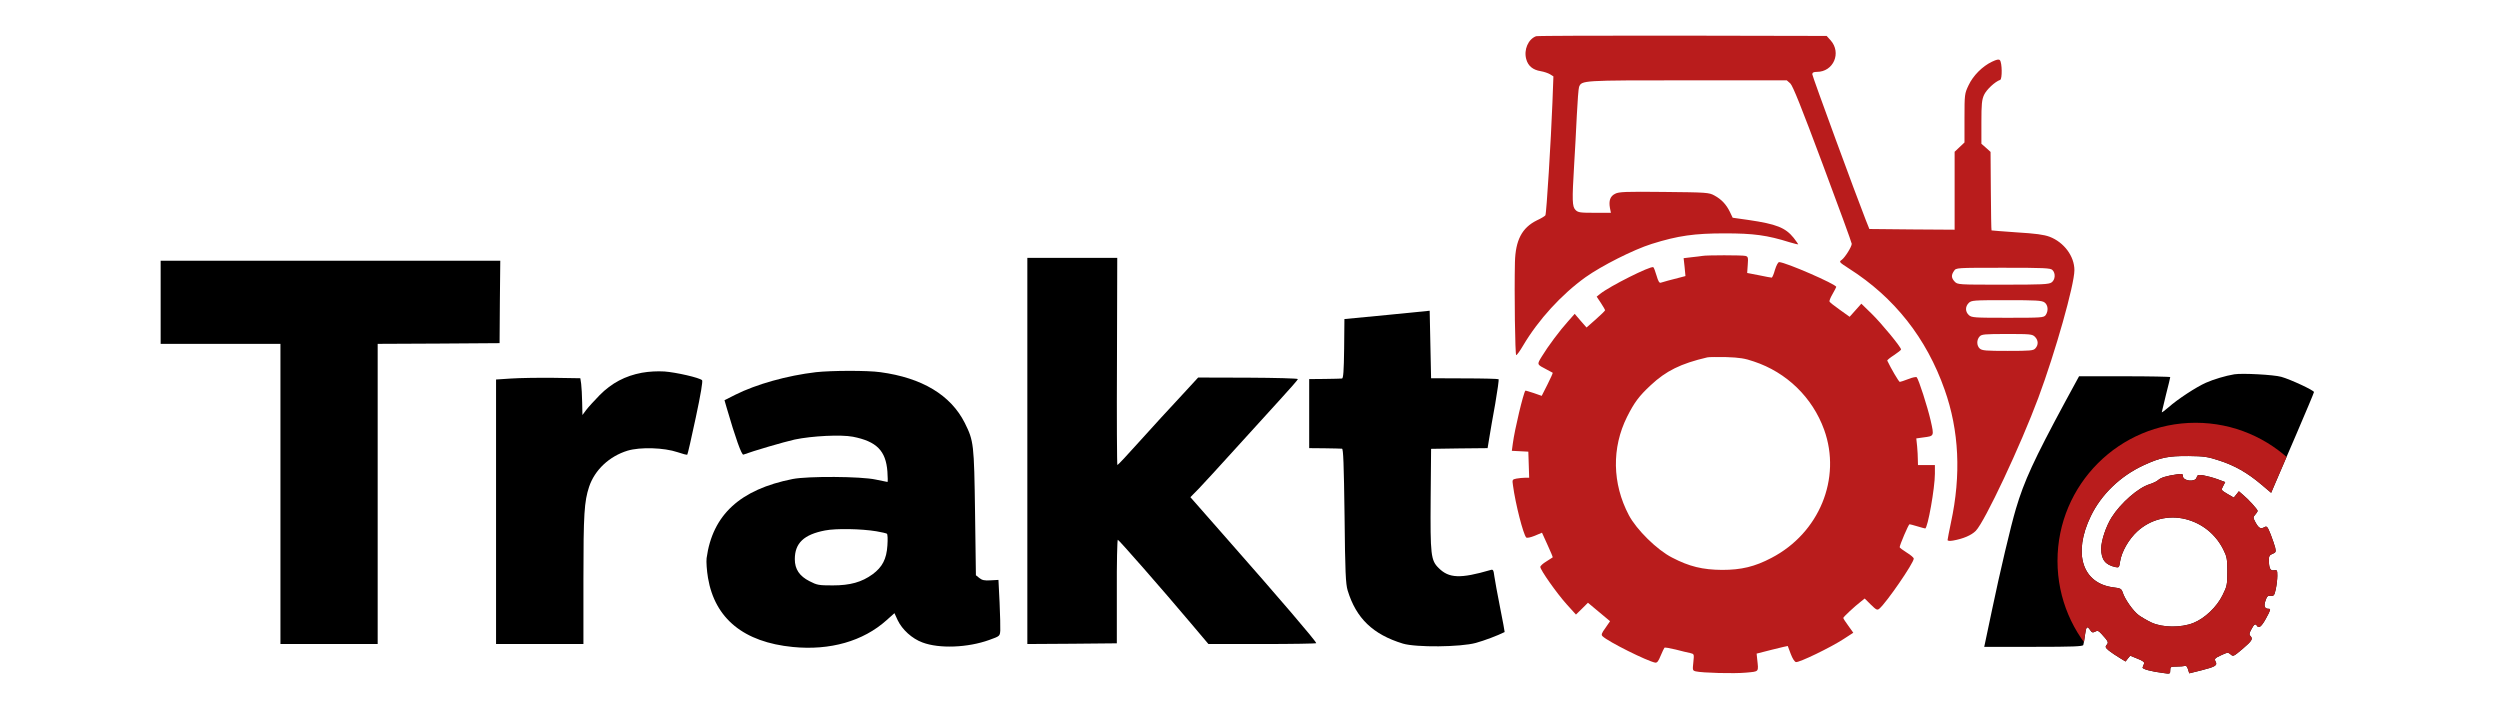
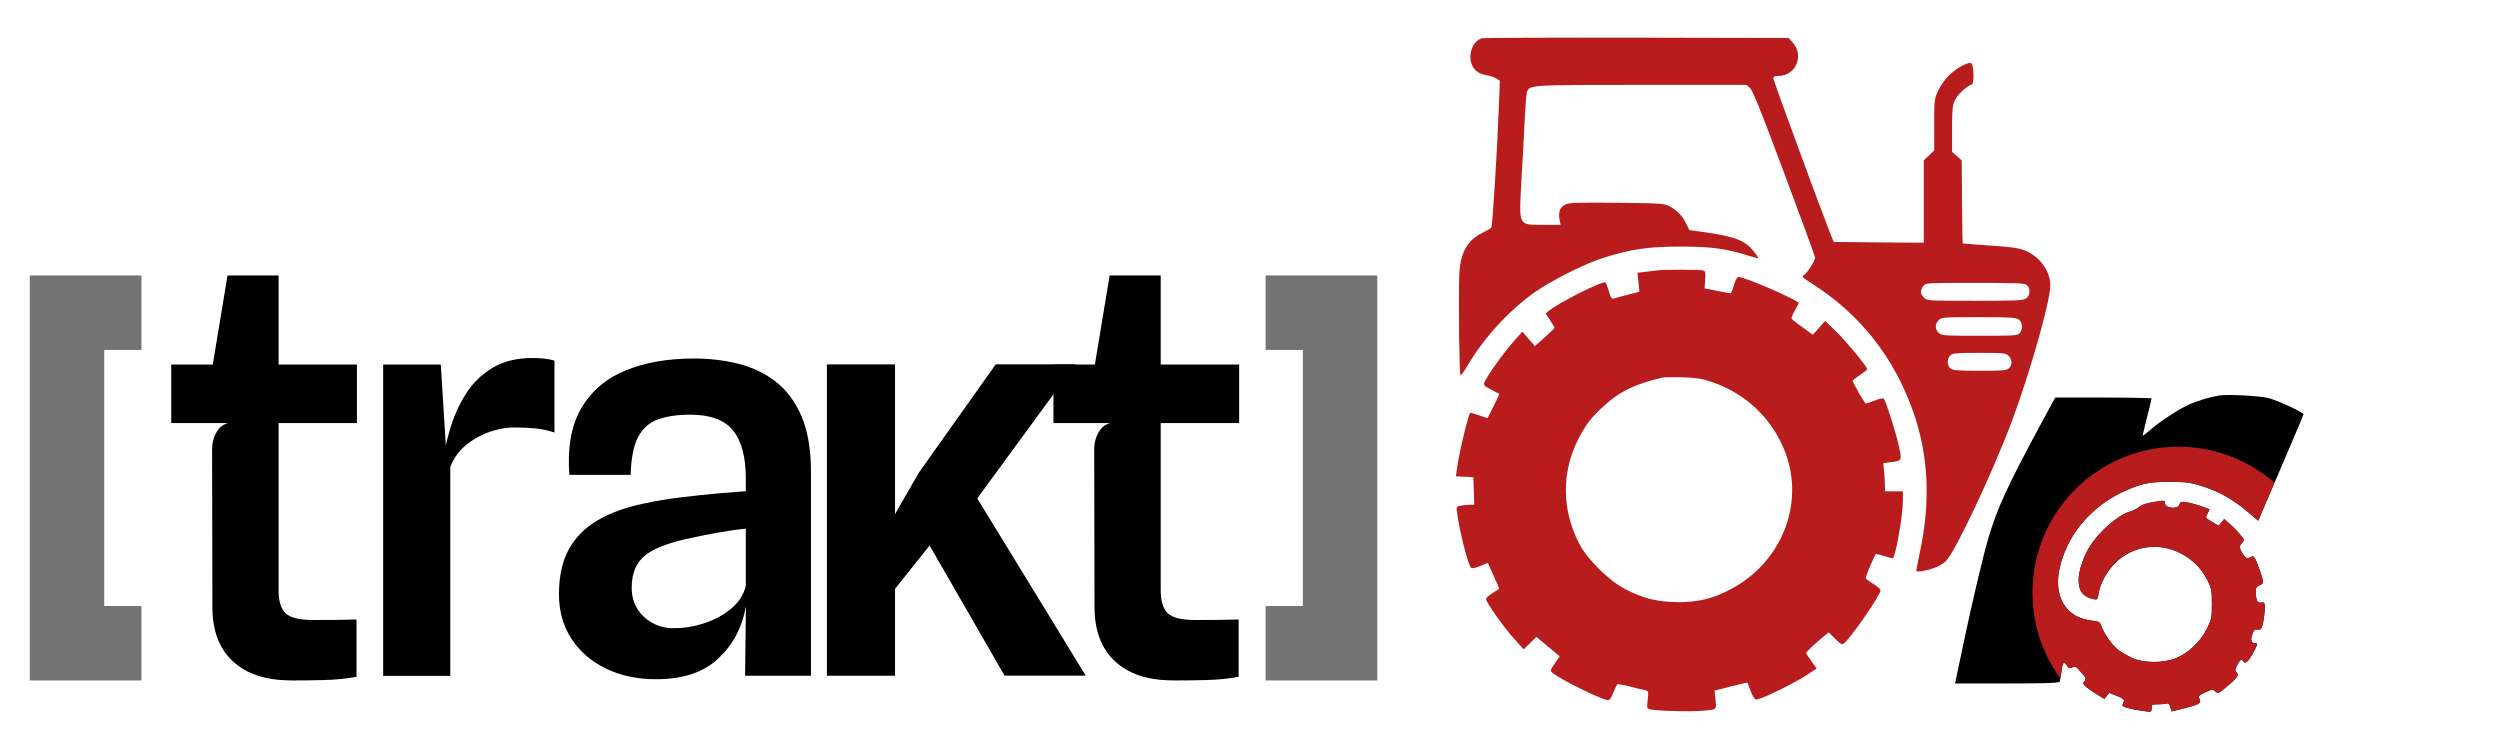
- <svg xmlns="http://www.w3.org/2000/svg" version="1.0" width="1774pt" height="503pt" viewBox="0 170 1774 503" preserveAspectRatio="xMidYMid meet">
+ <svg xmlns="http://www.w3.org/2000/svg" version="1.0" width="1679pt" height="503pt" viewBox="0 170 1679 503" preserveAspectRatio="xMidYMid meet">
  <defs>
    <clipPath id="tire-r-clip">
-       <circle cx="1558" cy="568" r="98" />
+       <circle cx="1463" cy="568" r="98" />
    </clipPath>
  </defs>
  <g transform="translate(0,887) scale(0.1,-0.1)" fill="#000000" stroke="none">
-     <path fill="#B91C1C" d="M10900 6913 c-56 -21 -88 -96 -70 -162 13 -49 47 -77 103 -86 23 -4 53 -14 66 -22 l24 -15 -7 -187 c-10 -261 -42 -787 -50 -799 -3 -5 -30 -22 -61 -36 -105 -52 -151 -140 -155 -296 -5 -217 1 -660 9 -660 5 0 27 30 49 68 109 184 272 362 443 485 114 81 339 195 469 236 188 59 304 75 520 75 203 0 300 -13 459 -63 34 -10 61 -17 61 -14 0 2 -15 22 -32 45 -59 73 -123 98 -320 127 l-113 16 -20 42 c-26 53 -60 89 -110 116 -38 21 -55 22 -357 25 -273 3 -321 1 -347 -13 -35 -17 -46 -49 -37 -100 l7 -35 -116 0 c-102 0 -117 2 -135 20 -24 24 -25 67 -10 318 6 92 14 250 19 352 5 102 12 193 16 203 19 47 18 47 769 47 l705 0 25 -22 c18 -17 78 -167 230 -574 113 -302 206 -556 206 -564 0 -21 -48 -97 -71 -114 -21 -14 -19 -16 52 -62 322 -205 549 -493 678 -859 103 -290 118 -606 45 -943 -13 -63 -24 -118 -24 -124 0 -6 14 -8 38 -4 74 13 131 38 162 69 64 65 319 608 444 944 121 325 256 803 256 906 0 99 -74 198 -176 237 -41 15 -99 23 -232 31 -97 7 -178 13 -180 14 -2 2 -4 127 -5 280 l-2 277 -32 29 -33 29 0 152 c0 129 3 160 19 195 17 37 78 94 114 106 16 5 14 124 -2 140 -8 8 -22 5 -56 -11 -69 -33 -134 -99 -166 -167 -28 -59 -29 -64 -29 -233 l0 -173 -35 -33 -35 -33 0 -277 0 -276 -302 2 -303 3 -26 65 c-66 167 -379 1019 -379 1033 0 12 9 17 33 17 117 0 176 135 97 224 l-28 31 -1024 2 c-563 1 -1030 -1 -1038 -4z m3664 -1659 c24 -23 20 -70 -6 -88 -19 -14 -69 -16 -345 -16 -319 0 -322 0 -343 22 -24 26 -25 46 -4 76 15 22 15 22 349 22 290 0 336 -2 349 -16z m-56 -230 c25 -18 29 -60 8 -90 -14 -18 -28 -19 -269 -19 -237 0 -256 1 -276 19 -26 24 -27 60 -1 86 19 19 33 20 268 20 208 0 251 -2 270 -16z m-68 -244 c24 -24 26 -57 3 -82 -14 -16 -34 -18 -196 -18 -154 0 -183 2 -199 17 -22 20 -23 61 -1 85 14 16 34 18 195 18 165 0 179 -1 198 -20z" />
-     <path fill="#B91C1C" d="M12080 5354 c-8 -1 -41 -6 -74 -9 l-59 -7 7 -63 6 -64 -42 -11 c-24 -6 -60 -16 -81 -21 -21 -6 -44 -12 -52 -15 -10 -4 -19 11 -30 50 -9 31 -19 57 -23 60 -19 11 -310 -135 -377 -189 l-25 -20 30 -45 c16 -25 30 -48 30 -51 0 -4 -30 -33 -66 -65 l-66 -58 -42 48 -42 49 -46 -52 c-59 -65 -144 -179 -187 -250 -36 -59 -37 -56 34 -93 22 -11 41 -22 43 -23 2 -2 -15 -39 -37 -83 l-41 -81 -57 20 c-31 10 -57 18 -59 17 -14 -17 -76 -275 -89 -375 l-7 -52 59 -3 58 -3 3 -92 3 -93 -29 0 c-16 0 -44 -3 -61 -6 -30 -6 -31 -8 -25 -48 18 -134 73 -347 94 -370 6 -5 30 0 60 12 l52 22 39 -86 c22 -48 39 -88 37 -89 -2 -1 -22 -14 -45 -29 -24 -14 -43 -32 -43 -39 0 -21 116 -186 187 -265 l66 -73 43 42 42 42 49 -41 c26 -22 62 -52 78 -65 l30 -25 -33 -48 c-28 -38 -31 -49 -20 -59 40 -39 316 -176 373 -187 14 -2 23 9 39 49 12 28 24 54 27 57 2 3 38 -3 79 -13 41 -11 88 -22 104 -25 28 -7 28 -7 22 -65 -6 -56 -6 -59 17 -65 45 -11 273 -17 357 -9 95 9 89 2 79 96 l-4 39 110 28 c61 15 110 27 111 26 0 0 10 -26 21 -56 12 -32 27 -56 37 -58 22 -5 245 103 336 162 l71 46 -35 49 c-20 27 -36 52 -36 56 0 7 79 81 127 118 l25 20 43 -43 c39 -38 46 -42 61 -29 50 42 244 324 244 355 0 7 -22 26 -50 43 -27 17 -50 34 -50 38 0 15 63 163 70 163 4 0 29 -7 56 -15 27 -8 52 -15 55 -15 18 0 69 288 69 388 l0 62 -60 0 -60 0 -1 38 c0 20 -2 63 -5 94 l-6 57 50 7 c78 10 77 8 52 120 -23 99 -85 292 -99 307 -4 4 -31 -1 -60 -13 -28 -11 -56 -20 -60 -20 -7 0 -64 98 -89 151 -1 4 20 21 48 39 27 18 50 36 50 40 0 17 -141 188 -210 255 l-72 70 -41 -46 -42 -47 -70 50 c-38 27 -72 53 -73 59 -2 5 8 29 22 53 14 25 26 47 26 50 0 19 -361 176 -405 176 -8 0 -20 -23 -30 -55 -8 -30 -19 -55 -23 -55 -4 0 -45 7 -91 17 l-83 16 4 58 c4 52 2 58 -16 63 -22 6 -280 6 -306 0z m365 -749 c233 -77 416 -255 499 -484 125 -346 -35 -734 -374 -910 -118 -62 -213 -85 -350 -85 -138 1 -233 24 -354 87 -107 54 -254 199 -308 302 -118 224 -122 478 -12 698 51 101 84 146 168 224 108 101 212 153 401 197 11 3 72 3 135 2 92 -3 132 -9 195 -31z" />
-     <path d="M7290 3970 l0 -1370 318 2 317 3 0 368 c-1 202 3 367 7 367 7 0 315 -351 523 -598 l120 -142 383 0 c210 0 382 3 382 6 0 13 -261 318 -639 747 l-254 289 60 61 c33 34 147 159 254 277 107 118 251 277 321 353 71 77 128 143 128 147 0 5 -159 9 -354 10 l-354 1 -128 -139 c-71 -76 -199 -215 -284 -310 -85 -95 -157 -172 -161 -172 -3 0 -5 331 -3 735 l2 735 -319 0 -319 0 0 -1370z" />
-     <path d="M1140 5025 l0 -295 425 0 425 0 0 -1065 0 -1065 345 0 345 0 0 1065 0 1065 433 2 432 3 2 293 3 292 -1205 0 -1205 0 0 -295z" />
-     <path d="M9843 4935 l-303 -29 -2 -211 c-2 -159 -6 -210 -15 -211 -7 -1 -62 -2 -123 -3 l-110 -1 0 -245 0 -245 110 -1 c61 -1 116 -2 123 -3 9 -1 13 -107 18 -476 4 -402 8 -483 22 -530 60 -197 179 -312 392 -377 93 -28 410 -25 518 5 61 17 152 51 204 77 1 0 -13 78 -32 172 -19 95 -37 195 -41 223 -6 47 -9 51 -28 45 -213 -62 -294 -59 -367 14 -56 55 -60 92 -57 496 l3 350 200 3 201 2 12 73 c6 39 25 148 42 241 16 93 27 172 24 175 -3 3 -112 6 -242 6 l-237 1 -5 239 -5 240 -302 -30z" />
-     <path d="M4555 4525 c-118 -22 -215 -73 -300 -159 -38 -39 -82 -87 -96 -106 l-26 -35 -2 90 c-1 50 -4 108 -7 131 l-6 40 -193 3 c-106 1 -240 -1 -299 -5 l-106 -7 0 -938 0 -939 310 0 310 0 0 458 c0 468 6 552 40 657 40 120 143 217 273 257 90 27 259 22 356 -11 35 -12 65 -20 68 -17 3 3 30 120 60 262 36 168 51 260 45 266 -18 18 -185 56 -267 62 -51 3 -109 0 -160 -9z" />
-     <path d="M5790 4529 c-204 -24 -422 -85 -572 -160 l-77 -39 15 -52 c63 -217 107 -339 119 -334 69 26 288 90 364 107 124 26 329 36 413 20 168 -33 234 -99 245 -247 3 -41 3 -74 1 -74 -3 0 -41 8 -84 17 -103 23 -482 25 -589 4 -373 -74 -569 -254 -611 -562 -3 -26 1 -86 10 -140 49 -289 254 -456 602 -490 264 -26 499 41 665 190 l56 50 23 -50 c32 -67 102 -131 176 -158 119 -45 322 -37 474 18 75 27 75 27 78 67 1 21 -1 111 -5 199 l-8 160 -55 -3 c-44 -3 -61 1 -80 16 l-25 20 -6 444 c-7 490 -9 508 -73 637 -100 198 -303 320 -599 360 -91 13 -348 12 -457 0z m429 -1129 c36 -6 69 -14 74 -17 6 -3 7 -39 4 -84 -6 -96 -36 -153 -105 -204 -77 -56 -159 -79 -283 -79 -99 0 -111 2 -165 30 -71 36 -104 85 -104 156 0 114 64 175 215 204 77 15 255 12 364 -6z" />
-     <path d="M15855 4514 c-62 -10 -148 -36 -202 -60 -68 -30 -201 -117 -265 -174 -27 -23 -48 -39 -48 -35 0 3 14 60 30 125 17 65 30 121 30 124 0 3 -146 6 -324 6 l-323 0 -99 -182 c-221 -410 -291 -562 -349 -758 -36 -120 -115 -456 -169 -715 -25 -121 -48 -230 -51 -242 l-5 -23 349 0 c283 0 350 3 354 13 3 8 8 39 12 70 8 62 15 69 37 36 12 -18 18 -20 35 -11 17 9 24 7 45 -16 49 -54 52 -60 37 -78 -12 -14 -9 -20 16 -41 17 -13 50 -36 74 -50 l44 -27 16 21 17 20 52 -21 c38 -15 51 -25 46 -36 -3 -8 -8 -20 -10 -26 -5 -11 60 -29 149 -40 46 -7 47 -6 47 20 0 24 3 26 44 26 24 0 51 2 59 5 9 4 17 -4 23 -24 l9 -29 88 22 c99 25 114 35 98 63 -9 18 -4 23 39 43 47 22 51 22 69 6 18 -16 21 -14 85 40 67 57 75 71 54 92 -9 9 -7 20 8 47 19 36 28 42 39 25 13 -22 32 -7 63 49 36 66 37 71 19 71 -27 0 -35 20 -21 58 10 31 17 37 37 34 23 -2 26 3 36 48 6 28 11 70 11 94 0 40 -2 43 -24 39 -26 -5 -36 15 -36 75 0 26 5 34 26 42 23 9 25 14 19 43 -4 17 -19 60 -32 94 -23 57 -27 62 -45 52 -27 -15 -40 -7 -63 34 -18 34 -18 37 -2 55 9 10 17 22 17 27 0 10 -65 82 -104 114 l-29 25 -18 -23 -18 -22 -45 26 c-45 27 -46 27 -31 55 l15 29 -56 21 c-31 11 -76 23 -99 27 -37 5 -43 3 -48 -16 -9 -34 -97 -25 -97 10 0 17 -5 18 -42 13 -72 -10 -116 -24 -133 -40 -9 -9 -36 -22 -61 -30 -80 -24 -205 -133 -269 -234 -40 -63 -75 -166 -75 -223 0 -78 29 -115 101 -131 25 -5 27 -3 33 39 11 70 61 158 122 214 94 86 221 118 344 87 117 -30 211 -106 266 -214 26 -52 29 -67 29 -157 0 -93 -2 -105 -33 -167 -41 -85 -128 -167 -209 -199 -87 -34 -217 -33 -295 3 -32 15 -73 39 -92 53 -39 29 -98 113 -113 160 -9 27 -15 31 -66 37 -221 28 -289 240 -161 505 74 154 210 285 374 361 121 56 175 67 320 66 110 -1 136 -5 218 -32 109 -35 200 -87 297 -169 l71 -60 26 61 c14 34 82 192 152 353 69 161 126 296 126 301 0 12 -167 90 -232 108 -53 15 -276 27 -333 18z" />
+     <path fill="#B91C1C" d="M9950 6913 c-56 -21 -88 -96 -70 -162 13 -49 47 -77 103 -86 23 -4 53 -14 66 -22 l24 -15 -7 -187 c-10 -261 -42 -787 -50 -799 -3 -5 -30 -22 -61 -36 -105 -52 -151 -140 -155 -296 -5 -217 1 -660 9 -660 5 0 27 30 49 68 109 184 272 362 443 485 114 81 339 195 469 236 188 59 304 75 520 75 203 0 300 -13 459 -63 34 -10 61 -17 61 -14 0 2 -15 22 -32 45 -59 73 -123 98 -320 127 l-113 16 -20 42 c-26 53 -60 89 -110 116 -38 21 -55 22 -357 25 -273 3 -321 1 -347 -13 -35 -17 -46 -49 -37 -100 l7 -35 -116 0 c-102 0 -117 2 -135 20 -24 24 -25 67 -10 318 6 92 14 250 19 352 5 102 12 193 16 203 19 47 18 47 769 47 l705 0 25 -22 c18 -17 78 -167 230 -574 113 -302 206 -556 206 -564 0 -21 -48 -97 -71 -114 -21 -14 -19 -16 52 -62 322 -205 549 -493 678 -859 103 -290 118 -606 45 -943 -13 -63 -24 -118 -24 -124 0 -6 14 -8 38 -4 74 13 131 38 162 69 64 65 319 608 444 944 121 325 256 803 256 906 0 99 -74 198 -176 237 -41 15 -99 23 -232 31 -97 7 -178 13 -180 14 -2 2 -4 127 -5 280 l-2 277 -32 29 -33 29 0 152 c0 129 3 160 19 195 17 37 78 94 114 106 16 5 14 124 -2 140 -8 8 -22 5 -56 -11 -69 -33 -134 -99 -166 -167 -28 -59 -29 -64 -29 -233 l0 -173 -35 -33 -35 -33 0 -277 0 -276 -302 2 -303 3 -26 65 c-66 167 -379 1019 -379 1033 0 12 9 17 33 17 117 0 176 135 97 224 l-28 31 -1024 2 c-563 1 -1030 -1 -1038 -4z m3664 -1659 c24 -23 20 -70 -6 -88 -19 -14 -69 -16 -345 -16 -319 0 -322 0 -343 22 -24 26 -25 46 -4 76 15 22 15 22 349 22 290 0 336 -2 349 -16z m-56 -230 c25 -18 29 -60 8 -90 -14 -18 -28 -19 -269 -19 -237 0 -256 1 -276 19 -26 24 -27 60 -1 86 19 19 33 20 268 20 208 0 251 -2 270 -16z m-68 -244 c24 -24 26 -57 3 -82 -14 -16 -34 -18 -196 -18 -154 0 -183 2 -199 17 -22 20 -23 61 -1 85 14 16 34 18 195 18 165 0 179 -1 198 -20z" />
+     <path fill="#B91C1C" d="M11130 5354 c-8 -1 -41 -6 -74 -9 l-59 -7 7 -63 6 -64 -42 -11 c-24 -6 -60 -16 -81 -21 -21 -6 -44 -12 -52 -15 -10 -4 -19 11 -30 50 -9 31 -19 57 -23 60 -19 11 -310 -135 -377 -189 l-25 -20 30 -45 c16 -25 30 -48 30 -51 0 -4 -30 -33 -66 -65 l-66 -58 -42 48 -42 49 -46 -52 c-59 -65 -144 -179 -187 -250 -36 -59 -37 -56 34 -93 22 -11 41 -22 43 -23 2 -2 -15 -39 -37 -83 l-41 -81 -57 20 c-31 10 -57 18 -59 17 -14 -17 -76 -275 -89 -375 l-7 -52 59 -3 58 -3 3 -92 3 -93 -29 0 c-16 0 -44 -3 -61 -6 -30 -6 -31 -8 -25 -48 18 -134 73 -347 94 -370 6 -5 30 0 60 12 l52 22 39 -86 c22 -48 39 -88 37 -89 -2 -1 -22 -14 -45 -29 -24 -14 -43 -32 -43 -39 0 -21 116 -186 187 -265 l66 -73 43 42 42 42 49 -41 c26 -22 62 -52 78 -65 l30 -25 -33 -48 c-28 -38 -31 -49 -20 -59 40 -39 316 -176 373 -187 14 -2 23 9 39 49 12 28 24 54 27 57 2 3 38 -3 79 -13 41 -11 88 -22 104 -25 28 -7 28 -7 22 -65 -6 -56 -6 -59 17 -65 45 -11 273 -17 357 -9 95 9 89 2 79 96 l-4 39 110 28 c61 15 110 27 111 26 0 0 10 -26 21 -56 12 -32 27 -56 37 -58 22 -5 245 103 336 162 l71 46 -35 49 c-20 27 -36 52 -36 56 0 7 79 81 127 118 l25 20 43 -43 c39 -38 46 -42 61 -29 50 42 244 324 244 355 0 7 -22 26 -50 43 -27 17 -50 34 -50 38 0 15 63 163 70 163 4 0 29 -7 56 -15 27 -8 52 -15 55 -15 18 0 69 288 69 388 l0 62 -60 0 -60 0 -1 38 c0 20 -2 63 -5 94 l-6 57 50 7 c78 10 77 8 52 120 -23 99 -85 292 -99 307 -4 4 -31 -1 -60 -13 -28 -11 -56 -20 -60 -20 -7 0 -64 98 -89 151 -1 4 20 21 48 39 27 18 50 36 50 40 0 17 -141 188 -210 255 l-72 70 -41 -46 -42 -47 -70 50 c-38 27 -72 53 -73 59 -2 5 8 29 22 53 14 25 26 47 26 50 0 19 -361 176 -405 176 -8 0 -20 -23 -30 -55 -8 -30 -19 -55 -23 -55 -4 0 -45 7 -91 17 l-83 16 4 58 c4 52 2 58 -16 63 -22 6 -280 6 -306 0z m365 -749 c233 -77 416 -255 499 -484 125 -346 -35 -734 -374 -910 -118 -62 -213 -85 -350 -85 -138 1 -233 24 -354 87 -107 54 -254 199 -308 302 -118 224 -122 478 -12 698 51 101 84 146 168 224 108 101 212 153 401 197 11 3 72 3 135 2 92 -3 132 -9 195 -31z" />
+     <path d="M14905 4514 c-62 -10 -148 -36 -202 -60 -68 -30 -201 -117 -265 -174 -27 -23 -48 -39 -48 -35 0 3 14 60 30 125 17 65 30 121 30 124 0 3 -146 6 -324 6 l-323 0 -99 -182 c-221 -410 -291 -562 -349 -758 -36 -120 -115 -456 -169 -715 -25 -121 -48 -230 -51 -242 l-5 -23 349 0 c283 0 350 3 354 13 3 8 8 39 12 70 8 62 15 69 37 36 12 -18 18 -20 35 -11 17 9 24 7 45 -16 49 -54 52 -60 37 -78 -12 -14 -9 -20 16 -41 17 -13 50 -36 74 -50 l44 -27 16 21 17 20 52 -21 c38 -15 51 -25 46 -36 -3 -8 -8 -20 -10 -26 -5 -11 60 -29 149 -40 46 -7 47 -6 47 20 0 24 3 26 44 26 24 0 51 2 59 5 9 4 17 -4 23 -24 l9 -29 88 22 c99 25 114 35 98 63 -9 18 -4 23 39 43 47 22 51 22 69 6 18 -16 21 -14 85 40 67 57 75 71 54 92 -9 9 -7 20 8 47 19 36 28 42 39 25 13 -22 32 -7 63 49 36 66 37 71 19 71 -27 0 -35 20 -21 58 10 31 17 37 37 34 23 -2 26 3 36 48 6 28 11 70 11 94 0 40 -2 43 -24 39 -26 -5 -36 15 -36 75 0 26 5 34 26 42 23 9 25 14 19 43 -4 17 -19 60 -32 94 -23 57 -27 62 -45 52 -27 -15 -40 -7 -63 34 -18 34 -18 37 -2 55 9 10 17 22 17 27 0 10 -65 82 -104 114 l-29 25 -18 -23 -18 -22 -45 26 c-45 27 -46 27 -31 55 l15 29 -56 21 c-31 11 -76 23 -99 27 -37 5 -43 3 -48 -16 -9 -34 -97 -25 -97 10 0 17 -5 18 -42 13 -72 -10 -116 -24 -133 -40 -9 -9 -36 -22 -61 -30 -80 -24 -205 -133 -269 -234 -40 -63 -75 -166 -75 -223 0 -78 29 -115 101 -131 25 -5 27 -3 33 39 11 70 61 158 122 214 94 86 221 118 344 87 117 -30 211 -106 266 -214 26 -52 29 -67 29 -157 0 -93 -2 -105 -33 -167 -41 -85 -128 -167 -209 -199 -87 -34 -217 -33 -295 3 -32 15 -73 39 -92 53 -39 29 -98 113 -113 160 -9 27 -15 31 -66 37 -221 28 -289 240 -161 505 74 154 210 285 374 361 121 56 175 67 320 66 110 -1 136 -5 218 -32 109 -35 200 -87 297 -169 l71 -60 26 61 c14 34 82 192 152 353 69 161 126 296 126 301 0 12 -167 90 -232 108 -53 15 -276 27 -333 18z" />
  </g>
  <g clip-path="url(#tire-r-clip)">
    <g transform="translate(0,887) scale(0.1,-0.1)" fill="#B91C1C" stroke="none">
-       <path d="M15855 4514 c-62 -10 -148 -36 -202 -60 -68 -30 -201 -117 -265 -174 -27 -23 -48 -39 -48 -35 0 3 14 60 30 125 17 65 30 121 30 124 0 3 -146 6 -324 6 l-323 0 -99 -182 c-221 -410 -291 -562 -349 -758 -36 -120 -115 -456 -169 -715 -25 -121 -48 -230 -51 -242 l-5 -23 349 0 c283 0 350 3 354 13 3 8 8 39 12 70 8 62 15 69 37 36 12 -18 18 -20 35 -11 17 9 24 7 45 -16 49 -54 52 -60 37 -78 -12 -14 -9 -20 16 -41 17 -13 50 -36 74 -50 l44 -27 16 21 17 20 52 -21 c38 -15 51 -25 46 -36 -3 -8 -8 -20 -10 -26 -5 -11 60 -29 149 -40 46 -7 47 -6 47 20 0 24 3 26 44 26 24 0 51 2 59 5 9 4 17 -4 23 -24 l9 -29 88 22 c99 25 114 35 98 63 -9 18 -4 23 39 43 47 22 51 22 69 6 18 -16 21 -14 85 40 67 57 75 71 54 92 -9 9 -7 20 8 47 19 36 28 42 39 25 13 -22 32 -7 63 49 36 66 37 71 19 71 -27 0 -35 20 -21 58 10 31 17 37 37 34 23 -2 26 3 36 48 6 28 11 70 11 94 0 40 -2 43 -24 39 -26 -5 -36 15 -36 75 0 26 5 34 26 42 23 9 25 14 19 43 -4 17 -19 60 -32 94 -23 57 -27 62 -45 52 -27 -15 -40 -7 -63 34 -18 34 -18 37 -2 55 9 10 17 22 17 27 0 10 -65 82 -104 114 l-29 25 -18 -23 -18 -22 -45 26 c-45 27 -46 27 -31 55 l15 29 -56 21 c-31 11 -76 23 -99 27 -37 5 -43 3 -48 -16 -9 -34 -97 -25 -97 10 0 17 -5 18 -42 13 -72 -10 -116 -24 -133 -40 -9 -9 -36 -22 -61 -30 -80 -24 -205 -133 -269 -234 -40 -63 -75 -166 -75 -223 0 -78 29 -115 101 -131 25 -5 27 -3 33 39 11 70 61 158 122 214 94 86 221 118 344 87 117 -30 211 -106 266 -214 26 -52 29 -67 29 -157 0 -93 -2 -105 -33 -167 -41 -85 -128 -167 -209 -199 -87 -34 -217 -33 -295 3 -32 15 -73 39 -92 53 -39 29 -98 113 -113 160 -9 27 -15 31 -66 37 -221 28 -289 240 -161 505 74 154 210 285 374 361 121 56 175 67 320 66 110 -1 136 -5 218 -32 109 -35 200 -87 297 -169 l71 -60 26 61 c14 34 82 192 152 353 69 161 126 296 126 301 0 12 -167 90 -232 108 -53 15 -276 27 -333 18z" />
+       <path d="M14905 4514 c-62 -10 -148 -36 -202 -60 -68 -30 -201 -117 -265 -174 -27 -23 -48 -39 -48 -35 0 3 14 60 30 125 17 65 30 121 30 124 0 3 -146 6 -324 6 l-323 0 -99 -182 c-221 -410 -291 -562 -349 -758 -36 -120 -115 -456 -169 -715 -25 -121 -48 -230 -51 -242 l-5 -23 349 0 c283 0 350 3 354 13 3 8 8 39 12 70 8 62 15 69 37 36 12 -18 18 -20 35 -11 17 9 24 7 45 -16 49 -54 52 -60 37 -78 -12 -14 -9 -20 16 -41 17 -13 50 -36 74 -50 l44 -27 16 21 17 20 52 -21 c38 -15 51 -25 46 -36 -3 -8 -8 -20 -10 -26 -5 -11 60 -29 149 -40 46 -7 47 -6 47 20 0 24 3 26 44 26 24 0 51 2 59 5 9 4 17 -4 23 -24 l9 -29 88 22 c99 25 114 35 98 63 -9 18 -4 23 39 43 47 22 51 22 69 6 18 -16 21 -14 85 40 67 57 75 71 54 92 -9 9 -7 20 8 47 19 36 28 42 39 25 13 -22 32 -7 63 49 36 66 37 71 19 71 -27 0 -35 20 -21 58 10 31 17 37 37 34 23 -2 26 3 36 48 6 28 11 70 11 94 0 40 -2 43 -24 39 -26 -5 -36 15 -36 75 0 26 5 34 26 42 23 9 25 14 19 43 -4 17 -19 60 -32 94 -23 57 -27 62 -45 52 -27 -15 -40 -7 -63 34 -18 34 -18 37 -2 55 9 10 17 22 17 27 0 10 -65 82 -104 114 l-29 25 -18 -23 -18 -22 -45 26 c-45 27 -46 27 -31 55 l15 29 -56 21 c-31 11 -76 23 -99 27 -37 5 -43 3 -48 -16 -9 -34 -97 -25 -97 10 0 17 -5 18 -42 13 -72 -10 -116 -24 -133 -40 -9 -9 -36 -22 -61 -30 -80 -24 -205 -133 -269 -234 -40 -63 -75 -166 -75 -223 0 -78 29 -115 101 -131 25 -5 27 -3 33 39 11 70 61 158 122 214 94 86 221 118 344 87 117 -30 211 -106 266 -214 26 -52 29 -67 29 -157 0 -93 -2 -105 -33 -167 -41 -85 -128 -167 -209 -199 -87 -34 -217 -33 -295 3 -32 15 -73 39 -92 53 -39 29 -98 113 -113 160 -9 27 -15 31 -66 37 -221 28 -289 240 -161 505 74 154 210 285 374 361 121 56 175 67 320 66 110 -1 136 -5 218 -32 109 -35 200 -87 297 -169 l71 -60 26 61 c14 34 82 192 152 353 69 161 126 296 126 301 0 12 -167 90 -232 108 -53 15 -276 27 -333 18z" />
    </g>
  </g>
+   <path fill="#000000" transform="translate(-332.617,320.220) scale(6.860034)" d="M65.25 19.52v-5.73h18.18v5.73H65.25Zm11.68 25.19c-2.42 0-4.3-.62-5.64-1.86-1.34-1.24-2.01-3.01-2.01-5.32l-.03-15.44c0-.6.13-1.14.41-1.63.27-.49.65-.8 1.13-.93l-1.54-4.52v-.81l1.51-9.13h5V35.9c0 1.08.24 1.83.71 2.26.48.43 1.36.64 2.67.64.84 0 1.61 0 2.32-.01.71-.01 1.35-.02 1.93-.04v5.61c-.99.19-2.05.29-3.2.32-1.15.03-2.23.04-3.25.04l-.01-.01Zm9.07-.45v-30.47h5.64l.73 11.73-.59-1.62c.13-1.23.38-2.48.75-3.74.37-1.27.89-2.43 1.56-3.49s1.54-1.91 2.62-2.56c1.08-.64 2.38-.96 3.91-.96.39 0 .77.02 1.13.06.36.04.7.1 1.02.2v7.04c-.63-.22-1.3-.36-2.01-.42-.71-.06-1.37-.08-1.98-.08-.73 0-1.51.14-2.35.43-.84.29-1.61.72-2.32 1.3-.71.58-1.22 1.29-1.54 2.15v20.44h-6.59l.02-.01Zm26.7.34c-1.82 0-3.46-.35-4.9-1.05-1.44-.7-2.57-1.68-3.38-2.93-.81-1.26-1.21-2.7-1.21-4.34 0-1.79.33-3.26.98-4.43.65-1.16 1.59-2.1 2.82-2.82 1.23-.72 2.7-1.25 4.41-1.61 1.17-.26 2.42-.47 3.74-.63 1.32-.16 2.56-.29 3.7-.39 1.14-.1 2.02-.17 2.64-.21v-1.26c0-2.08-.41-3.64-1.24-4.68-.83-1.03-2.23-1.55-4.2-1.55-1.27 0-2.33.16-3.18.47-.86.32-1.5.9-1.94 1.75-.44.85-.67 2.07-.71 3.67h-6c-.21-2.62.17-4.78 1.13-6.46.96-1.68 2.39-2.93 4.3-3.73 1.91-.8 4.17-1.2 6.77-1.2 1.53 0 2.98.17 4.36.52 1.38.35 2.6.93 3.66 1.76s1.9 1.96 2.51 3.39c.61 1.43.92 3.25.92 5.45v19.94h-6.45l.08-6.81c-.35 2.05-1.25 3.75-2.69 5.11-1.44 1.36-3.48 2.04-6.1 2.04h-.02Zm1.79-5c.97 0 1.96-.16 2.96-.49 1-.33 1.88-.8 2.64-1.44.75-.63 1.22-1.38 1.41-2.23v-5.59c-.74.08-1.62.2-2.64.38s-1.89.35-2.61.52c-2.08.41-3.59.96-4.52 1.66-.93.7-1.4 1.77-1.4 3.23 0 .82.2 1.53.59 2.12.39.6.9 1.06 1.54 1.38.63.33 1.31.48 2.04.46h-.01Zm14.95 4.66v-30.48h6.67v30.48h-6.67Zm5.96-7.61-.67-5.81 3.71-6.46 7.53-10.61h7.8l-10.42 14.23-2.66 2.01-5.28 6.62-.01.02Zm11.44 7.61-8.89-15.43 5.03-3.86 11.8 19.28h-7.94v.01Z" />
+   <path fill="#000000" transform="translate(-332.617,320.220) scale(6.860034)" d="M151.62 19.52v-5.73h18.18v5.73h-18.18Zm11.67 25.19c-2.42 0-4.3-.62-5.64-1.86-1.34-1.24-2.01-3.01-2.01-5.32l-.03-15.44c0-.6.13-1.14.41-1.63.27-.49.65-.8 1.13-.93l-1.54-4.52v-.81l1.51-9.13h5V35.9c0 1.08.24 1.83.71 2.26.48.43 1.36.64 2.67.64.84 0 1.61 0 2.32-.01.71-.01 1.35-.02 1.93-.04v5.61c-.99.19-2.05.29-3.2.32-1.15.03-2.23.04-3.25.04l-.01-.01Z" />
+   <path fill="#000000" fill-opacity="0.55" d="M20 355 L95 355 L95 405 L70 405 L70 577 L95 577 L95 627 L20 627 Z" />
+   <path fill="#000000" fill-opacity="0.55" d="M925 355 L850 355 L850 405 L875 405 L875 577 L850 577 L850 627 L925 627 Z" />
</svg>
